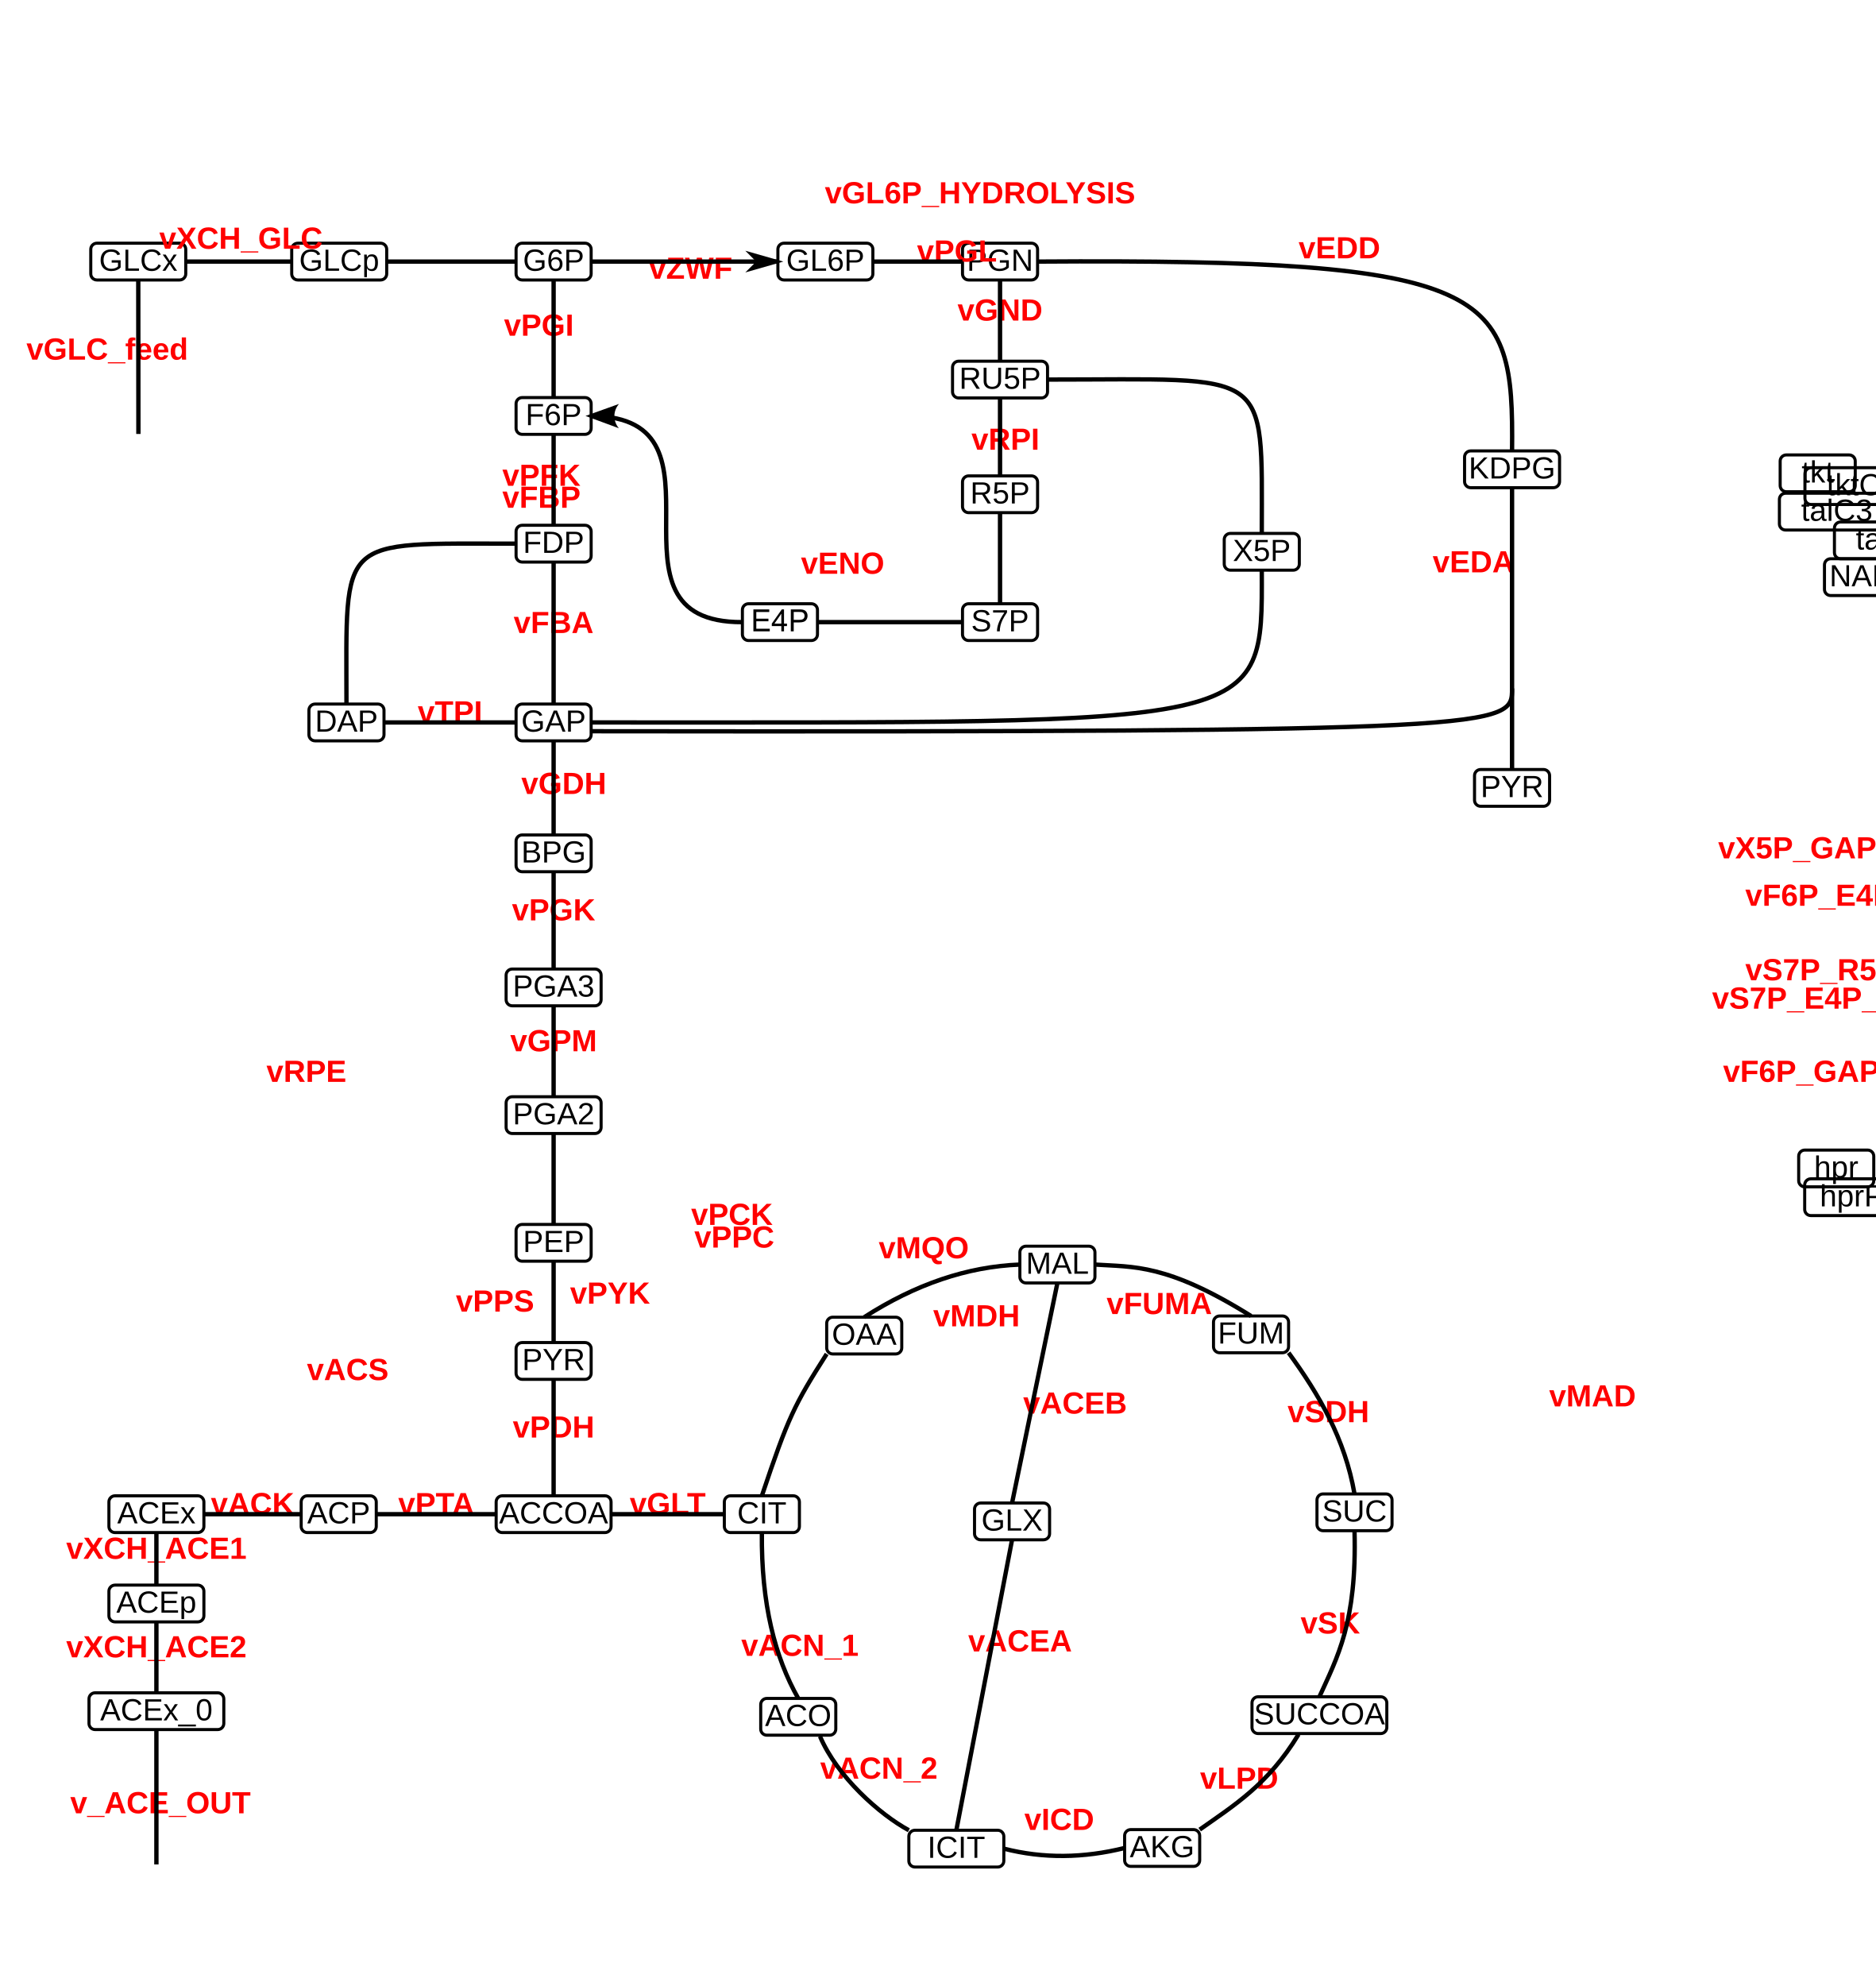
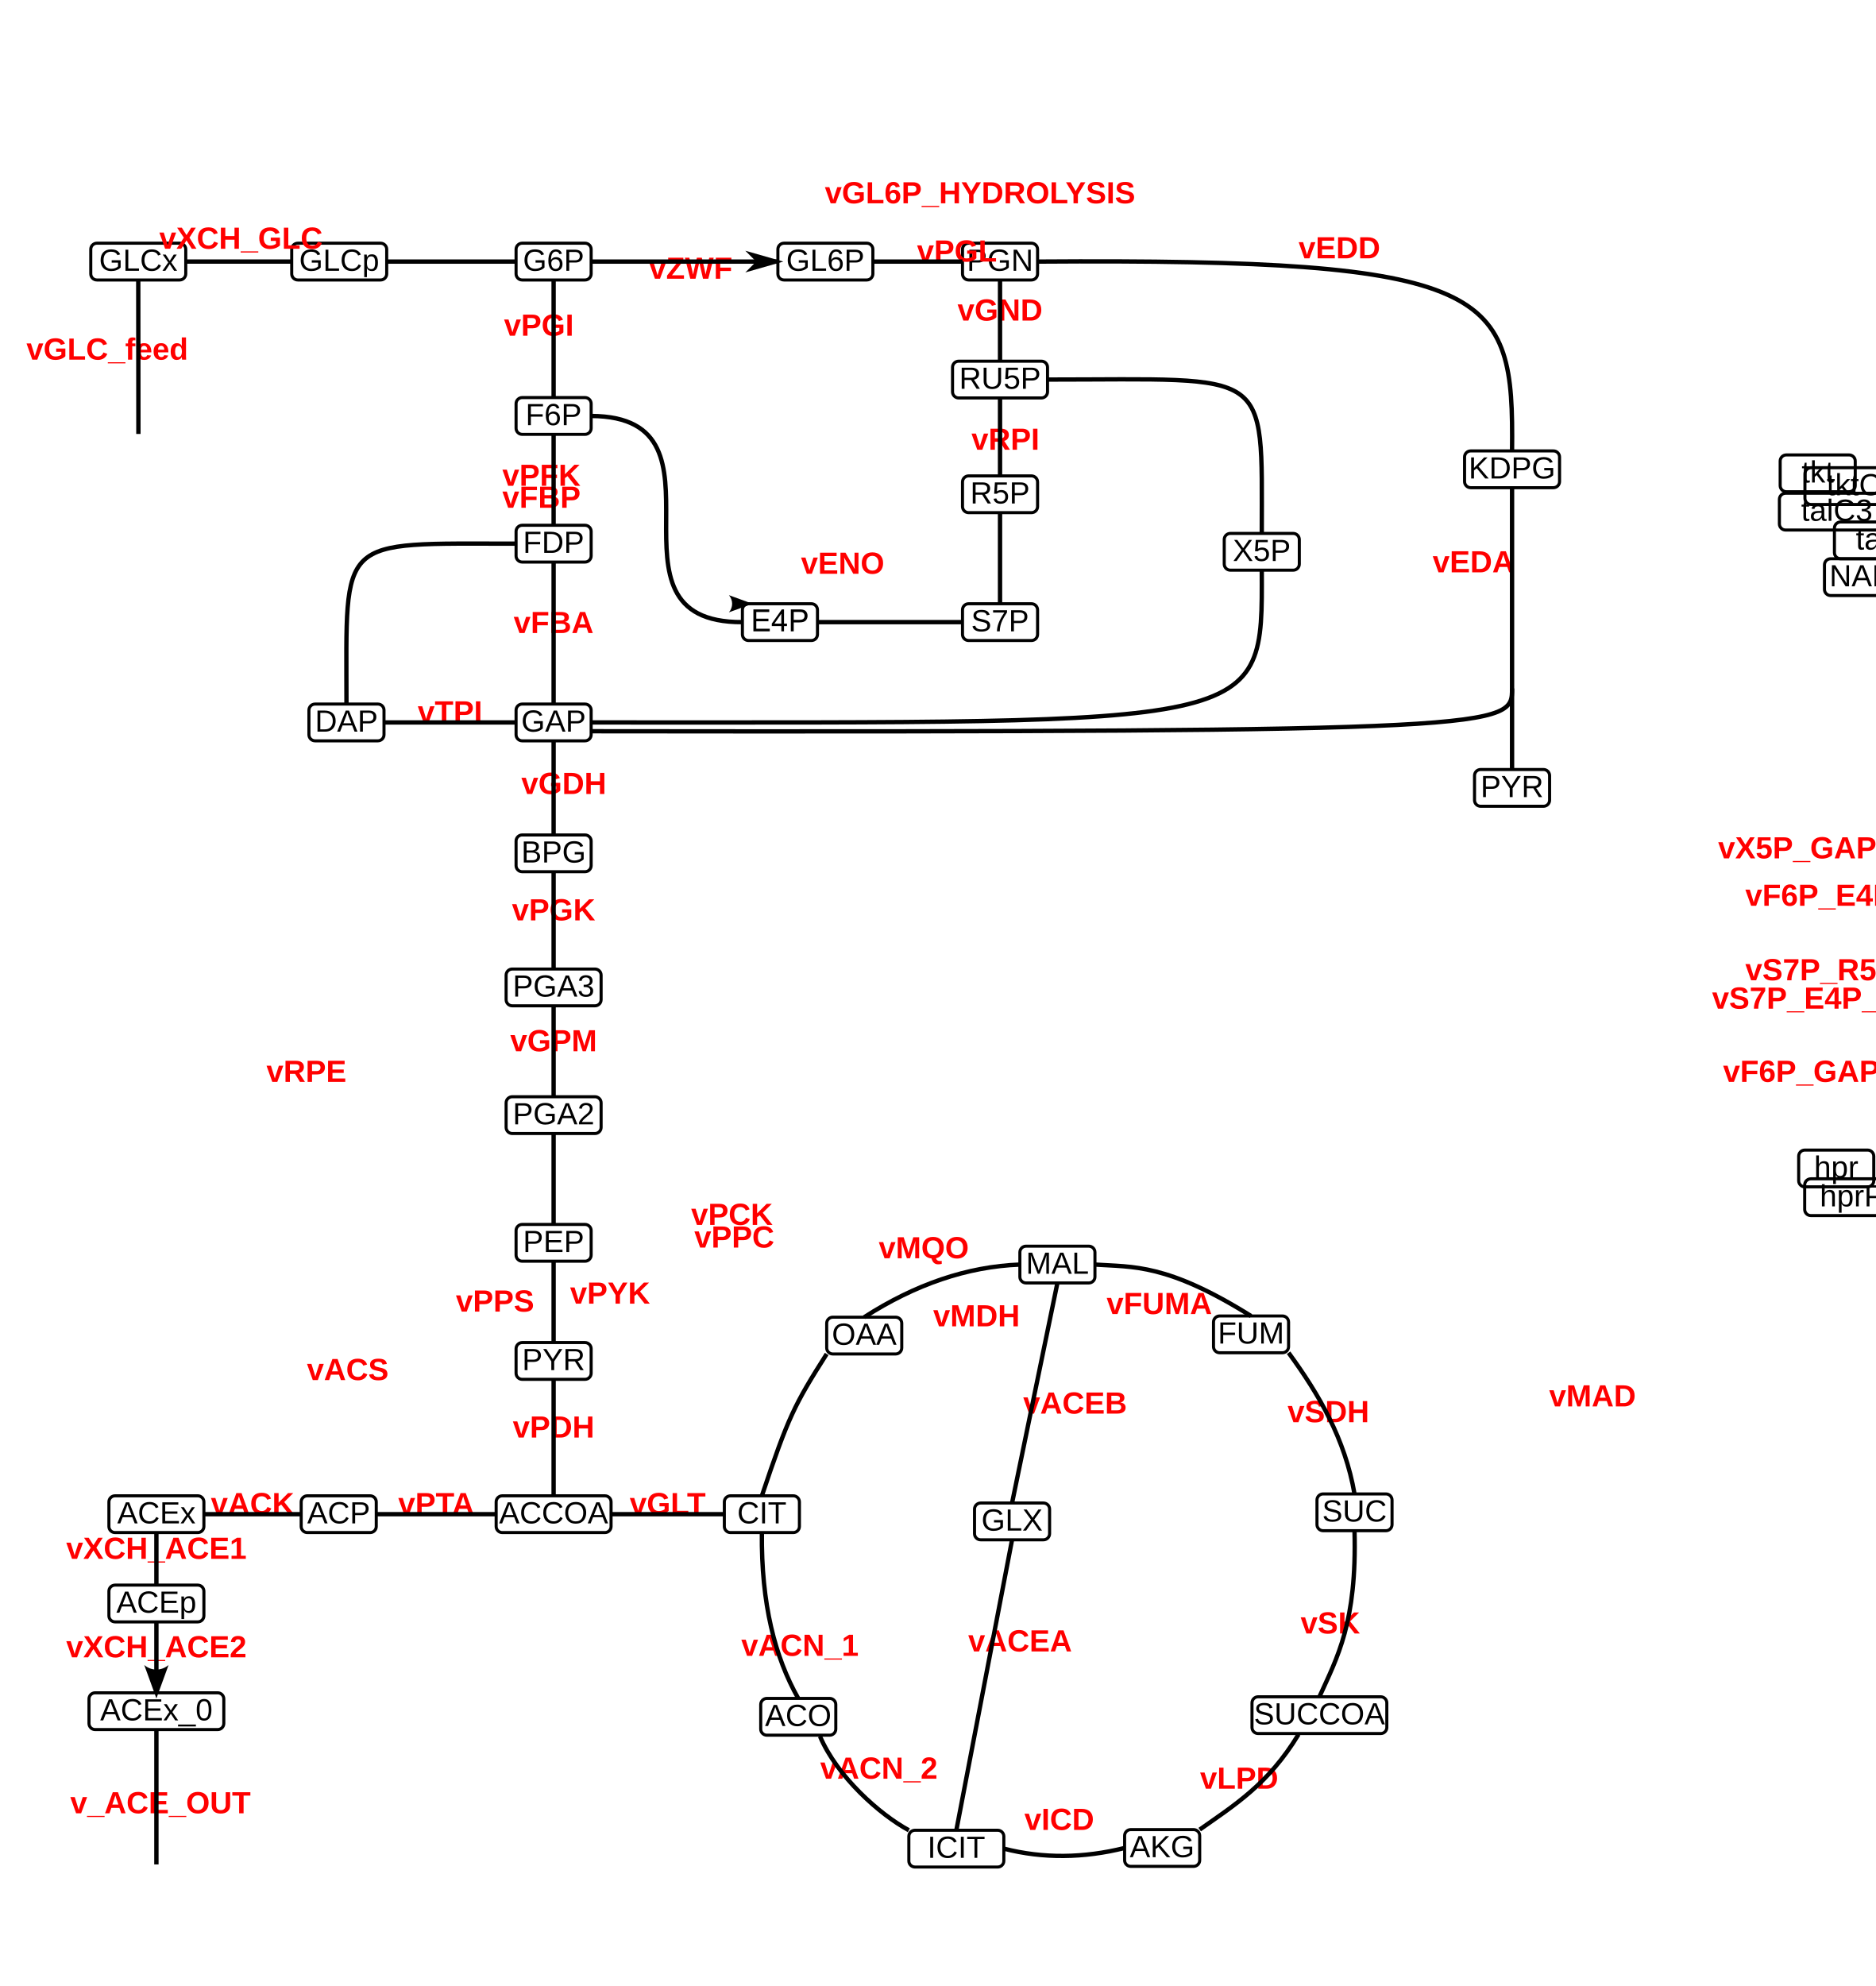
<svg xmlns="http://www.w3.org/2000/svg" width="816.0px" height="864px" viewBox="0 0 612 648" version="1.1" id="svg1">
  <defs id="defs1">
+     <marker style="overflow:visible" id="marker4" refX="5" refY="0" orient="auto-start-reverse" markerWidth="1" markerHeight="1" viewBox="0 0 1 1" preserveAspectRatio="xMidYMid">
+       <path transform="scale(0.7)" d="M -2,-4 9,0 -2,4 c 2,-2.33 2,-5.66 0,-8 z" style="fill:context-stroke;fill-rule:evenodd;stroke:none" id="path4" />
+     </marker>
    <marker style="overflow:visible" id="DartArrow" refX="5" refY="0" orient="auto-start-reverse" markerWidth="1" markerHeight="1" viewBox="0 0 1 1" preserveAspectRatio="xMidYMid">
-       <path style="fill:context-stroke;fill-rule:evenodd;stroke:none" d="M 0,0 5,-5 -12.5,0 5,5 Z" transform="scale(-0.5)" id="path6" />
+       <path style="fill:context-stroke;fill-rule:evenodd;stroke:none" d="M 0,0 5,-5 -12.5,0 5,5 Z" transform="scale(-0.5)" id="path6" marker-end="url(#ConcaveTriangle)" />
    </marker>
    <marker style="overflow:visible" id="ConcaveTriangle" refX="5" refY="0" orient="auto-start-reverse" markerWidth="1" markerHeight="1" viewBox="0 0 1 1" preserveAspectRatio="xMidYMid">
-       <path transform="scale(0.7)" d="M -2,-4 9,0 -2,4 c 2,-2.33 2,-5.66 0,-8 z" style="fill:context-stroke;fill-rule:evenodd;stroke:none" id="path7" />
+       <path transform="scale(0.7)" d="M -2,-4 9,0 -2,4 c 2,-2.33 2,-5.66 0,-8 z" style="fill:context-stroke;fill-rule:evenodd;stroke:none" id="path7" marker-end="url(#ConcaveTriangle)" />
+     </marker>
+     <marker id="marker1" viewBox="0 0 10 10" refX="5" refY="0" markerWidth="1" markerHeight="1" orient="auto">
+       <path d="M 0 0 L 10 5 L 0 10 z" fill="black" id="path1" />
    </marker>
  </defs>
  <g id="layer1">
    <g id="g1" transform="translate(130.6705,444.0551)">
      <rect x="31.25" y="44" width="37.5" height="12" fill="none" stroke="#000000" ry="2" id="rect1" />
      <text x="50" y="53" font-size="10px" font-family="Arial" text-anchor="middle" id="text1">ACCOA</text>
    </g>
    <g id="g3" transform="translate(-139.4583,444.0551)">
      <rect x="237.75" y="44" width="24.5" height="12" fill="none" stroke="#000000" ry="2" id="rect3" />
      <text x="250" y="53" font-size="10px" font-family="Arial" text-anchor="middle" id="text3">ACP</text>
    </g>
    <g id="g5" transform="translate(-269.3295,228.4301)">
      <rect x="437.75" y="44" width="24.5" height="12" fill="none" stroke="#000000" ry="2" id="rect5" />
      <text x="450" y="53" font-size="10px" font-family="Arial" text-anchor="middle" id="text5">BPG</text>
    </g>
    <g id="g7" transform="translate(63.06826,85.72176)">
      <rect x="37.75" y="144" width="24.5" height="12" fill="none" stroke="#000000" ry="2" id="rect7" />
      <text x="50" y="153" font-size="10px" font-family="Arial" text-anchor="middle" id="text7">DAP</text>
    </g>
    <g id="g8" transform="translate(104.5309,52.99272)">
-       <path id="rect8" style="fill:none;stroke:#000000" d="m 139.75,144 h 20.5 c 1.108,0 2,0.892 2,2 v 8 c 0,1.108 -0.892,2 -2,2 h -20.5 c -1.108,0 -2,-0.892 -2,-2 v -8 c 0,-1.108 0.892,-2 2,-2 z" />
-       <path d="m 141.34,153 v -7.158 h 5.176 v 0.845 h -4.229 v 2.192 h 3.96 v 0.84 h -3.96 v 2.437 h 4.395 V 153 Z m 9.111,0 v -1.714 h -3.105 v -0.806 l 3.267,-4.639 h 0.718 v 4.639 h 0.967 v 0.806 h -0.967 V 153 Z m 0,-2.52 v -3.228 l -2.241,3.228 z M 153.552,153 v -7.158 h 2.7 q 0.713,0 1.089,0.068 0.527,0.088 0.884,0.337 0.356,0.244 0.571,0.688 0.22,0.444 0.22,0.977 0,0.913 -0.581,1.548 -0.581,0.63 -2.1,0.63 h -1.836 V 153 Z m 0.947,-3.755 h 1.851 q 0.918,0 1.304,-0.342 0.386,-0.342 0.386,-0.962 0,-0.449 -0.229,-0.767 -0.225,-0.322 -0.596,-0.425 -0.239,-0.064 -0.884,-0.064 h -1.831 z" id="text8" style="font-size:10px;font-family:Arial;text-anchor:middle" aria-label="E4P" />
+       <path id="rect8" style="fill:none;stroke:#000000" d="m 139.75,144 h 20.5 c 1.108,0 2,0.892 2,2 v 8 c 0,1.108 -0.892,2 -2,2 h -20.5 c -1.108,0 -2,-0.892 -2,-2 v -8 c 0,-1.108 0.892,-2 2,-2 z" marker-end="url(#ConcaveTriangle)" />
+       <path d="m 141.34,153 v -7.158 h 5.176 v 0.845 h -4.229 v 2.192 h 3.96 v 0.84 h -3.96 v 2.437 h 4.395 V 153 Z m 9.111,0 v -1.714 h -3.105 v -0.806 l 3.267,-4.639 h 0.718 v 4.639 h 0.967 v 0.806 h -0.967 V 153 Z m 0,-2.52 v -3.228 l -2.241,3.228 z M 153.552,153 v -7.158 h 2.7 q 0.713,0 1.089,0.068 0.527,0.088 0.884,0.337 0.356,0.244 0.571,0.688 0.22,0.444 0.22,0.977 0,0.913 -0.581,1.548 -0.581,0.63 -2.1,0.63 h -1.836 V 153 Z m 0.947,-3.755 h 1.851 q 0.918,0 1.304,-0.342 0.386,-0.342 0.386,-0.962 0,-0.449 -0.229,-0.767 -0.225,-0.322 -0.596,-0.425 -0.239,-0.064 -0.884,-0.064 h -1.831 z" id="text8" style="font-size:10px;font-family:Arial;text-anchor:middle" aria-label="E4P" marker-end="url(#ConcaveTriangle)" />
    </g>
    <g id="g9" transform="translate(-69.32953,-14.27824)">
      <rect x="237.75" y="144" width="24.5" height="12" fill="none" stroke="#000000" ry="2" id="rect9" />
      <text x="250" y="153" font-size="10px" font-family="Arial" text-anchor="middle" id="text9">F6P</text>
    </g>
    <g id="g10" transform="translate(-169.3295,27.38843)">
      <rect x="337.75" y="144" width="24.5" height="12" fill="none" stroke="#000000" ry="2" id="rect10" />
      <text x="350" y="153" font-size="10px" font-family="Arial" text-anchor="middle" id="text10">FDP</text>
    </g>
    <g id="g12" transform="translate(-369.3295,-64.64854)">
      <rect x="537.75" y="144" width="24.5" height="12" fill="none" stroke="#000000" ry="2" id="rect12" />
      <text x="550" y="153" font-size="10px" font-family="Arial" text-anchor="middle" id="text12">G6P</text>
    </g>
    <g id="g13" transform="translate(130.6705,-14.27824)">
      <rect x="37.75" y="244" width="24.5" height="12" fill="none" stroke="#000000" ry="2" id="rect13" />
      <text x="50" y="253" font-size="10px" font-family="Arial" text-anchor="middle" id="text13">GAP</text>
    </g>
    <g id="g14" transform="translate(119.3602,-164.6485)">
      <rect x="134.5" y="244" width="31" height="12" fill="none" stroke="#000000" ry="2" id="rect14" />
      <text x="150" y="253" font-size="10px" font-family="Arial" text-anchor="middle" id="text14">GL6P</text>
    </g>
    <g id="g17" transform="translate(43.45833,-96.875)">
      <rect x="434.5" y="244" width="31" height="12" fill="none" stroke="#000000" ry="2" id="rect17" />
      <text x="450" y="253" font-size="10px" font-family="Arial" text-anchor="middle" id="text17">KDPG</text>
    </g>
    <g id="g21" transform="translate(360.9138,-161.6876)">
      <rect x="234.5" y="344" width="31" height="12" fill="none" stroke="#000000" ry="2" id="rect21" />
      <text x="250" y="353" font-size="10px" font-family="Arial" text-anchor="middle" id="text21">NADP</text>
    </g>
    <g id="g24" transform="translate(-369.3295,55.51343)">
      <rect x="537.75" y="344" width="24.5" height="12" fill="none" stroke="#000000" ry="2" id="rect24" />
      <text x="550" y="353" font-size="10px" font-family="Arial" text-anchor="middle" id="text24">PEP</text>
    </g>
    <g id="g25" transform="translate(130.6705,-86.15324)">
      <rect x="34.5" y="444" width="31" height="12" fill="none" stroke="#000000" ry="2" id="rect25" />
      <text x="50" y="453" font-size="10px" font-family="Arial" text-anchor="middle" id="text25">PGA2</text>
    </g>
    <g id="g26" transform="translate(30.67047,-127.8199)">
      <rect x="134.5" y="444" width="31" height="12" fill="none" stroke="#000000" ry="2" id="rect26" />
      <text x="150" y="453" font-size="10px" font-family="Arial" text-anchor="middle" id="text26">PGA3</text>
    </g>
    <g id="g27" transform="translate(76.36019,-364.6485)">
      <rect x="237.75" y="444" width="24.5" height="12" fill="none" stroke="#000000" ry="2" id="rect27" />
      <text x="250" y="453" font-size="10px" font-family="Arial" text-anchor="middle" id="text27">PGN</text>
    </g>
    <g id="g28" transform="translate(-169.3295,-5.944907)">
      <rect x="337.75" y="444" width="24.5" height="12" fill="none" stroke="#000000" ry="2" id="rect28" />
      <text x="350" y="453" font-size="10px" font-family="Arial" text-anchor="middle" id="text28">PYR</text>
    </g>
    <g id="g28-1" transform="translate(143.4583,-192.9241)">
      <rect x="337.75" y="444" width="24.5" height="12" fill="none" stroke="#000000" ry="2" id="rect28-7" />
      <text x="350" y="453" font-size="10px" font-family="Arial" text-anchor="middle" id="text28-1">PYR</text>
    </g>
    <g id="g31" transform="translate(276.3602,-388.7239)">
      <rect x="37.75" y="544" width="24.5" height="12" fill="none" stroke="#000000" ry="2" id="rect31" />
      <text x="50" y="553" font-size="10px" font-family="Arial" text-anchor="middle" id="text31">R5P</text>
    </g>
    <g id="g32" transform="translate(176.3602,-426.1528)">
      <rect x="134.5" y="544" width="31" height="12" fill="none" stroke="#000000" ry="2" id="rect32" />
      <text x="150" y="553" font-size="10px" font-family="Arial" text-anchor="middle" id="text32">RU5P</text>
    </g>
    <g id="g33" transform="translate(76.36019,-347.0073)">
      <rect x="237.75" y="544" width="24.5" height="12" fill="none" stroke="#000000" ry="2" id="rect33" />
      <text x="250" y="553" font-size="10px" font-family="Arial" text-anchor="middle" id="text33">S7P</text>
    </g>
    <g id="g36" transform="translate(-138.2221,-369.9577)">
      <rect x="537.75" y="544" width="24.5" height="12" fill="none" stroke="#000000" ry="2" id="rect36" />
      <text x="550" y="553" font-size="10px" font-family="Arial" text-anchor="middle" id="text36">X5P</text>
    </g>
    <g id="g37" transform="translate(549.25,-218.75)">
      <rect x="37.75" y="594" width="24.5" height="12" fill="none" stroke="#000000" ry="2" id="rect37" />
      <text x="50" y="603" font-size="10px" font-family="Arial" text-anchor="middle" id="text37">hpr</text>
    </g>
    <g id="g38" transform="translate(454.4583,-209.375)">
      <rect x="134.5" y="594" width="31" height="12" fill="none" stroke="#000000" ry="2" id="rect38" />
      <text x="150" y="603" font-size="10px" font-family="Arial" text-anchor="middle" id="text38">hprP</text>
    </g>
    <g id="g39" transform="translate(360.9138,-423.6876)">
      <rect x="237.75" y="594" width="24.5" height="12" fill="none" stroke="#000000" ry="2" id="rect39" />
      <text x="250" y="603" font-size="10px" font-family="Arial" text-anchor="middle" id="text39">tal</text>
    </g>
    <g id="g40" transform="translate(249.4555,-433.0626)">
      <rect x="331.25" y="594" width="37.5" height="12" fill="none" stroke="#000000" ry="2" id="rect40" />
      <text x="350" y="603" font-size="10px" font-family="Arial" text-anchor="middle" id="text40">talC3</text>
    </g>
    <g id="g41" transform="translate(143.2055,-445.5626)">
      <rect x="437.75" y="594" width="24.5" height="12" fill="none" stroke="#000000" ry="2" id="rect41" />
      <text x="450" y="603" font-size="10px" font-family="Arial" text-anchor="middle" id="text41">tkt</text>
    </g>
    <g id="g42" transform="translate(57.78883,-441.396)">
      <rect x="531.25" y="594" width="37.5" height="12" fill="none" stroke="#000000" ry="2" id="rect42" />
      <text x="550" y="603" font-size="10px" font-family="Arial" text-anchor="middle" id="text42">tktC2</text>
    </g>
    <g id="g43" transform="translate(1.041667,-155.9449)">
      <rect x="34.5" y="644" width="31" height="12" fill="none" stroke="#000000" ry="2" id="rect43" />
      <text x="50" y="653" font-size="10px" font-family="Arial" text-anchor="middle" id="text43">ACEx</text>
    </g>
    <g id="g44" transform="translate(-104.878,-564.6485)">
      <rect x="134.5" y="644" width="31" height="12" fill="none" stroke="#000000" ry="2" id="rect44" />
      <text x="150" y="653" font-size="10px" font-family="Arial" text-anchor="middle" id="text44">GLCx</text>
    </g>
    <g id="g45" transform="translate(-198.9583,-91.66667)">
      <rect x="228" y="644" width="44" height="12" fill="none" stroke="#000000" ry="2" id="rect45" />
      <text x="250" y="653" font-size="10px" font-family="Arial" text-anchor="middle" id="text45">ACEx_0</text>
    </g>
    <g id="g46" transform="translate(-239.2999,-564.6485)">
      <rect x="334.5" y="644" width="31" height="12" fill="none" stroke="#000000" ry="2" id="rect46" />
      <text x="350" y="653" font-size="10px" font-family="Arial" text-anchor="middle" id="text46">GLCp</text>
    </g>
    <g id="g47" transform="translate(-398.9583,-126.8058)">
      <rect x="434.5" y="644" width="31" height="12" fill="none" stroke="#000000" ry="2" id="rect47" />
      <text x="450" y="653" font-size="10px" font-family="Arial" text-anchor="middle" id="text47">ACEp</text>
    </g>
    <text x="175.867" y="109.542" font-size="10px" font-family="Arial" text-anchor="middle" fill="#ff0000" font-weight="bold" id="text48">vPGI</text>
    <text x="176.697" y="158.517" font-size="10px" font-family="Arial" text-anchor="middle" fill="#ff0000" font-weight="bold" id="text49">vPFK</text>
    <text x="180.67" y="206.555" font-size="10px" font-family="Arial" text-anchor="middle" fill="#ff0000" font-weight="bold" id="text50">vFBA</text>
    <text x="146.869" y="235.722" font-size="10px" font-family="Arial" text-anchor="middle" fill="#ff0000" font-weight="bold" id="text51">vTPI</text>
    <text x="184.012" y="259.066" font-size="10px" font-family="Arial" text-anchor="middle" fill="#ff0000" font-weight="bold" id="text52">vGDH</text>
-     <ellipse style="display:none;fill:none;fill-rule:evenodd;stroke:#000000;stroke-width:0.725;stroke-linecap:butt;stroke-linejoin:miter" id="path1" cx="345.084" cy="509.283" rx="96.015" ry="98.359" />
+     <ellipse style="display:none;fill:none;fill-rule:evenodd;stroke:#000000;stroke-width:0.725;stroke-linecap:butt;stroke-linejoin:miter" id="ellipse1" cx="345.084" cy="509.283" rx="96.015" ry="98.359" />
    <text x="180.67" y="300.305" font-size="10px" font-family="Arial" text-anchor="middle" fill="#ff0000" font-weight="bold" id="text53">vPGK</text>
    <text x="180.67" y="343.013" font-size="10px" font-family="Arial" text-anchor="middle" fill="#ff0000" font-weight="bold" id="text54">vGPM</text>
    <text x="275" y="187.208" font-size="10px" font-family="Arial" text-anchor="middle" fill="#ff0000" font-weight="bold" id="text55">vENO</text>
    <text x="199.09" y="425.357" font-size="10px" font-family="Arial" text-anchor="middle" fill="#ff0000" font-weight="bold" id="text56">vPYK</text>
    <text x="225.433" y="90.955" font-size="10px" font-family="Arial" text-anchor="middle" fill="#ff0000" font-weight="bold" id="text57">vZWF</text>
    <text x="312.311" y="85.351" font-size="10px" font-family="Arial" text-anchor="middle" fill="#ff0000" font-weight="bold" id="text58">vPGL</text>
    <text x="326.36" y="104.599" font-size="10px" font-family="Arial" text-anchor="middle" fill="#ff0000" font-weight="bold" id="text59">vGND</text>
    <text x="100" y="353" font-size="10" font-family="Arial" text-anchor="middle" fill="red" font-weight="bold" id="text60">vRPE</text>
    <text x="328.125" y="146.75" font-size="10px" font-family="Arial" text-anchor="middle" fill="#ff0000" font-weight="bold" id="text61">vRPI</text>
    <text x="599.047" y="280.08" font-size="10px" font-family="Arial" text-anchor="middle" fill="#ff0000" font-weight="bold" id="text62">vX5P_GAP_TKT</text>
    <text x="606.24" y="295.548" font-size="10px" font-family="Arial" text-anchor="middle" fill="#ff0000" font-weight="bold" id="text63">vF6P_E4P_TKT</text>
    <text x="606.803" y="319.854" font-size="10px" font-family="Arial" text-anchor="middle" fill="#ff0000" font-weight="bold" id="text64">vS7P_R5P_TKT</text>
    <text x="600" y="353" font-size="10" font-family="Arial" text-anchor="middle" fill="red" font-weight="bold" id="text65">vF6P_GAP_TAL</text>
    <text x="595.312" y="329.112" font-size="10px" font-family="Arial" text-anchor="middle" fill="#ff0000" font-weight="bold" id="text66">vS7P_E4P_TAL</text>
    <text x="176.697" y="165.675" font-size="10px" font-family="Arial" text-anchor="middle" fill="#ff0000" font-weight="bold" id="text67">vFBP</text>
    <text x="161.546" y="427.957" font-size="10px" font-family="Arial" text-anchor="middle" fill="#ff0000" font-weight="bold" id="text70">vPPS</text>
    <text x="519.714" y="458.893" font-size="10px" font-family="Arial" text-anchor="middle" fill="#ff0000" font-weight="bold" id="text71">vMAD</text>
    <text x="180.67" y="469.055" font-size="10px" font-family="Arial" text-anchor="middle" fill="#ff0000" font-weight="bold" id="text72">vPDH</text>
    <text x="437.113" y="84.293" font-size="10px" font-family="Arial" text-anchor="middle" fill="#ff0000" font-weight="bold" id="text86">vEDD</text>
    <text x="480.869" y="186.751" font-size="10px" font-family="Arial" text-anchor="middle" fill="#ff0000" font-weight="bold" id="text87">vEDA</text>
    <text x="82.417" y="494.055" font-size="10px" font-family="Arial" text-anchor="middle" fill="#ff0000" font-weight="bold" id="text94">vACK</text>
    <text x="113.49" y="450.3" font-size="10px" font-family="Arial" text-anchor="middle" fill="#ff0000" font-weight="bold" id="text95">vACS</text>
    <text x="142.356" y="494.055" font-size="10px" font-family="Arial" text-anchor="middle" fill="#ff0000" font-weight="bold" id="text95-8">vPTA</text>
    <text x="35.008" y="117.34" font-size="10px" font-family="Arial" text-anchor="middle" fill="#ff0000" font-weight="bold" id="text97">vGLC_feed</text>
    <text x="78.639" y="81.162" font-size="10px" font-family="Arial" text-anchor="middle" fill="#ff0000" font-weight="bold" id="text102">vXCH_GLC</text>
    <text x="51.042" y="508.625" font-size="10px" font-family="Arial" text-anchor="middle" fill="#ff0000" font-weight="bold" id="text103">vXCH_ACE1</text>
    <text x="52.367" y="591.645" font-size="10px" font-family="Arial" text-anchor="middle" fill="#ff0000" font-weight="bold" id="text104">v_ACE_OUT</text>
    <text x="51.042" y="540.764" font-size="10px" font-family="Arial" text-anchor="middle" fill="#ff0000" font-weight="bold" id="text105">vXCH_ACE2</text>
    <text x="319.835" y="66.34" font-size="10px" font-family="Arial" text-anchor="middle" fill="#ff0000" font-weight="bold" id="text106">vGL6P_HYDROLYSIS</text>
-     <path style="fill:none;fill-rule:evenodd;stroke:#000000;stroke-width:1.417;stroke-opacity:1" d="M 45.169,141.595 45.122,91.351" id="path111" />
-     <path style="fill:none;fill-rule:evenodd;stroke:#000000;stroke-width:1.417;stroke-opacity:1" d="m 60.622,85.351 c 34.578,0 34.578,0 34.578,0" id="path112" />
-     <path style="fill:none;fill-rule:evenodd;stroke:#000000;stroke-width:1.417;stroke-opacity:1" d="m 126.2,85.351 h 42.22" id="path113" />
-     <path style="fill:none;fill-rule:evenodd;stroke:#000000;stroke-width:1.417;stroke-opacity:1" d="M 180.67,91.351 V 129.722" id="path114" />
-     <path style="fill:none;fill-rule:evenodd;stroke:#000000;stroke-width:1.417;stroke-opacity:1" d="m 180.67,141.722 v 29.667" id="path115" />
-     <path style="fill:none;fill-rule:evenodd;stroke:#000000;stroke-width:1.417;stroke-opacity:1" d="m 180.67,183.388 v 46.333" id="path116" />
-     <path style="fill:none;fill-rule:evenodd;stroke:#000000;stroke-width:1.417;stroke-opacity:1" d="M 180.67,241.722 V 272.43" id="path117" />
-     <path style="fill:none;fill-rule:evenodd;stroke:#000000;stroke-width:1.417;stroke-opacity:1" d="m 180.67,284.43 v 31.75" id="path118" />
-     <path style="fill:none;fill-rule:evenodd;stroke:#000000;stroke-width:1.417;stroke-opacity:1" d="m 180.67,328.18 v 29.667" id="path119" />
-     <path style="fill:none;fill-rule:evenodd;stroke:#000000;stroke-width:1.417;stroke-opacity:1" d="m 180.67,369.847 v 29.667" id="path120" />
-     <path style="fill:none;fill-rule:evenodd;stroke:#000000;stroke-width:1.417;stroke-opacity:1" d="M 180.67,411.513 V 438.055" id="path121" />
-     <path style="fill:none;fill-rule:evenodd;stroke:#000000;stroke-width:1.417;stroke-opacity:1" d="m 180.67,450.055 v 38" id="path122" />
-     <path style="fill:none;fill-rule:evenodd;stroke:#000000;stroke-width:1.417;stroke-opacity:1" d="M 180.67,488.055 Z" id="path123" />
-     <path style="fill:none;fill-rule:evenodd;stroke:#000000;stroke-width:1.417;stroke-opacity:1" d="m 161.92,494.055 h -39.129 v 0" id="path124" />
-     <path style="fill:none;fill-rule:evenodd;stroke:#000000;stroke-width:1.417;stroke-opacity:1" d="M 98.292,494.055 H 66.542" id="path125" />
-     <path style="fill:none;fill-rule:evenodd;stroke:#000000;stroke-width:1.417;stroke-opacity:1" d="m 51.042,500.055 3e-6,17.139" id="path126" />
+     <path style="fill:none;fill-rule:evenodd;stroke:#000000;stroke-width:1.417;stroke-opacity:1" d="M 45.169,141.595 45.122,91.351" id="path111" marker-end="url(#ConcaveTriangle)" />
+     <path style="fill:none;fill-rule:evenodd;stroke:#000000;stroke-width:1.417;stroke-opacity:1" d="m 60.622,85.351 c 34.578,0 34.578,0 34.578,0" id="path112" marker-end="url(#ConcaveTriangle)" />
+     <path style="fill:none;fill-rule:evenodd;stroke:#000000;stroke-width:1.417;stroke-opacity:1" d="m 126.2,85.351 h 42.22" id="path113" marker-end="url(#ConcaveTriangle)" />
+     <path style="fill:none;fill-rule:evenodd;stroke:#000000;stroke-width:1.417;stroke-opacity:1" d="M 180.67,91.351 V 129.722" id="path114" marker-end="url(#ConcaveTriangle)" />
+     <path style="fill:none;fill-rule:evenodd;stroke:#000000;stroke-width:1.417;stroke-opacity:1" d="m 180.67,141.722 v 29.667" id="path115" marker-end="url(#ConcaveTriangle)" />
+     <path style="fill:none;fill-rule:evenodd;stroke:#000000;stroke-width:1.417;stroke-opacity:1" d="m 180.67,183.388 v 46.333" id="path116" marker-end="url(#ConcaveTriangle)" />
+     <path style="fill:none;fill-rule:evenodd;stroke:#000000;stroke-width:1.417;stroke-opacity:1" d="M 180.67,241.722 V 272.43" id="path117" marker-end="url(#ConcaveTriangle)" />
+     <path style="fill:none;fill-rule:evenodd;stroke:#000000;stroke-width:1.417;stroke-opacity:1" d="m 180.67,284.43 v 31.75" id="path118" marker-end="url(#ConcaveTriangle)" />
+     <path style="fill:none;fill-rule:evenodd;stroke:#000000;stroke-width:1.417;stroke-opacity:1" d="m 180.67,328.18 v 29.667" id="path119" marker-end="url(#ConcaveTriangle)" />
+     <path style="fill:none;fill-rule:evenodd;stroke:#000000;stroke-width:1.417;stroke-opacity:1" d="m 180.67,369.847 v 29.667" id="path120" marker-end="url(#ConcaveTriangle)" />
+     <path style="fill:none;fill-rule:evenodd;stroke:#000000;stroke-width:1.417;stroke-opacity:1" d="M 180.67,411.513 V 438.055" id="path121" marker-end="url(#ConcaveTriangle)" />
+     <path style="fill:none;fill-rule:evenodd;stroke:#000000;stroke-width:1.417;stroke-opacity:1" d="m 180.67,450.055 v 38" id="path122" marker-end="url(#ConcaveTriangle)" />
+     <path style="fill:none;fill-rule:evenodd;stroke:#000000;stroke-width:1.417;stroke-opacity:1" d="M 180.67,488.055 Z" id="path123" marker-end="url(#ConcaveTriangle)" />
+     <path style="fill:none;fill-rule:evenodd;stroke:#000000;stroke-width:1.417;stroke-opacity:1" d="m 161.92,494.055 h -39.129 v 0" id="path124" marker-end="url(#ConcaveTriangle)" />
+     <path style="fill:none;fill-rule:evenodd;stroke:#000000;stroke-width:1.417;stroke-opacity:1" d="M 98.292,494.055 H 66.542" id="path125" marker-end="url(#ConcaveTriangle)" />
+     <path style="fill:none;fill-rule:evenodd;stroke:#000000;stroke-width:1.417;stroke-opacity:1" d="m 51.042,500.055 3e-6,17.139" id="path126" marker-end="url(#ConcaveTriangle)" />
    <g id="g2" transform="translate(110.5095,510.1667)">
      <rect x="137.75" y="44" width="24.5" height="12" fill="none" stroke="#000000" ry="2" id="rect2" />
      <text x="150" y="53" font-size="10px" font-family="Arial" text-anchor="middle" id="text2">ACO</text>
    </g>
    <g id="g4" transform="translate(29.2686,552.9685)">
      <rect x="337.75" y="44" width="24.5" height="12" fill="none" stroke="#000000" ry="2" id="rect4" />
      <text x="350" y="53" font-size="10px" font-family="Arial" text-anchor="middle" id="text4">AKG</text>
    </g>
    <g id="g6" transform="translate(-301.3626,444.0551)">
      <rect x="537.75" y="44" width="24.5" height="12" fill="none" stroke="#000000" ry="2" id="rect6" />
      <text x="550" y="53" font-size="10px" font-family="Arial" text-anchor="middle" id="text6">CIT</text>
    </g>
    <g id="g11" transform="translate(-41.72523,285.3819)">
      <rect x="437.75" y="144" width="24.5" height="12" fill="none" stroke="#000000" ry="2" id="rect11" />
      <text x="450" y="153" font-size="10px" font-family="Arial" text-anchor="middle" id="text11">FUM</text>
    </g>
    <g id="g15" transform="translate(80.2839,246.4115)">
      <rect x="237.75" y="244" width="24.5" height="12" fill="none" stroke="#000000" ry="2" id="rect15" />
      <text x="250" y="253" font-size="10px" font-family="Arial" text-anchor="middle" id="text15">GLX</text>
    </g>
    <g id="g16" transform="translate(-37.90024,353.18)">
      <rect x="334.5" y="244" width="31" height="12" fill="none" stroke="#000000" ry="2" id="rect16" />
      <text x="350" y="253" font-size="10px" font-family="Arial" text-anchor="middle" id="text16">ICIT</text>
    </g>
    <g id="g18" transform="translate(-204.9156,162.6075)">
      <rect x="537.75" y="244" width="24.5" height="12" fill="none" stroke="#000000" ry="2" id="rect18" />
      <text x="550" y="253" font-size="10px" font-family="Arial" text-anchor="middle" id="text18">MAL</text>
    </g>
    <g id="g23" transform="translate(-167.9613,85.77941)">
      <rect x="437.75" y="344" width="24.5" height="12" fill="none" stroke="#000000" ry="2" id="rect23" />
      <text x="450" y="353" font-size="10px" font-family="Arial" text-anchor="middle" id="text23">OAA</text>
    </g>
    <g id="g34" transform="translate(92.04238,-56.55398)">
      <rect x="337.75" y="544" width="24.5" height="12" fill="none" stroke="#000000" ry="2" id="rect34" />
      <text x="350" y="553" font-size="10px" font-family="Arial" text-anchor="middle" id="text34">SUC</text>
    </g>
    <g id="g35" transform="translate(-19.41305,9.631143)">
      <rect x="428" y="544" width="44" height="12" fill="none" stroke="#000000" ry="2" id="rect35" />
      <text x="450" y="553" font-size="10px" font-family="Arial" text-anchor="middle" id="text35">SUCCOA</text>
    </g>
    <text x="239.635" y="407.072" font-size="10px" font-family="Arial" text-anchor="middle" fill="#ff0000" font-weight="bold" id="text68">vPPC</text>
    <text x="238.866" y="399.67" font-size="10px" font-family="Arial" text-anchor="middle" fill="#ff0000" font-weight="bold" id="text69">vPCK</text>
    <text x="217.904" y="494.055" font-size="10px" font-family="Arial" text-anchor="middle" fill="#ff0000" font-weight="bold" id="text73">vGLT</text>
    <text x="261.062" y="540.283" font-size="10px" font-family="Arial" text-anchor="middle" fill="#ff0000" font-weight="bold" id="text74">vACN_1</text>
    <text x="286.825" y="580.361" font-size="10px" font-family="Arial" text-anchor="middle" fill="#ff0000" font-weight="bold" id="text75">vACN_2</text>
    <text x="345.684" y="597.074" font-size="10px" font-family="Arial" text-anchor="middle" fill="#ff0000" font-weight="bold" id="text76">vICD</text>
    <text x="404.407" y="583.633" font-size="10px" font-family="Arial" text-anchor="middle" fill="#ff0000" font-weight="bold" id="text77">vLPD</text>
    <text x="434.159" y="532.993" font-size="10px" font-family="Arial" text-anchor="middle" fill="#ff0000" font-weight="bold" id="text78">vSK</text>
    <text x="433.521" y="464.04" font-size="10px" font-family="Arial" text-anchor="middle" fill="#ff0000" font-weight="bold" id="text79">vSDH</text>
    <text x="378.342" y="428.76" font-size="10px" font-family="Arial" text-anchor="middle" fill="#ff0000" font-weight="bold" id="text80">vFUMA</text>
    <text x="301.474" y="410.566" font-size="10px" font-family="Arial" text-anchor="middle" fill="#ff0000" font-weight="bold" id="text81">vMQO</text>
    <text x="318.682" y="432.762" font-size="10px" font-family="Arial" text-anchor="middle" fill="#ff0000" font-weight="bold" id="text82">vMDH</text>
    <text x="332.897" y="538.837" font-size="10px" font-family="Arial" text-anchor="middle" fill="#ff0000" font-weight="bold" id="text83">vACEA</text>
    <text x="350.848" y="461.238" font-size="10px" font-family="Arial" text-anchor="middle" fill="#ff0000" font-weight="bold" id="text84">vACEB</text>
-     <path style="fill:none;fill-rule:evenodd;stroke:#000000;stroke-width:1.417;stroke-opacity:1" d="m 51.042,529.194 v 23.139 0" id="path128" />
-     <path style="fill:none;fill-rule:evenodd;stroke:#000000;stroke-width:1.417;stroke-opacity:1" d="m 125.318,235.722 h 43.102" id="path129" />
-     <path style="fill:none;fill-rule:evenodd;stroke:#000000;stroke-width:1.417;stroke-opacity:1" d="m 168.42,177.388 c -58.717,0 -55.352,-2.931 -55.352,52.333" id="path130" />
-     <path style="fill:none;fill-rule:evenodd;stroke:#000000;stroke-width:1.417;stroke-opacity:1;marker-end:url(#DartArrow)" d="m 192.92,85.351 h 60.94" id="path131" />
-     <path style="fill:none;fill-rule:evenodd;stroke:#000000;stroke-width:1.417;stroke-opacity:1" d="m 284.86,85.351 29.25,-2e-6" id="path132" />
-     <path style="fill:none;fill-rule:evenodd;stroke:#000000;stroke-width:1.417;stroke-opacity:1" d="m 326.36,129.847 v 25.429" id="path133" />
-     <path style="fill:none;fill-rule:evenodd;stroke:#000000;stroke-width:1.417;stroke-opacity:1" d="m 326.36,167.276 0,29.717" id="path134" />
-     <path style="fill:none;fill-rule:evenodd;stroke:#000000;stroke-width:1.417;stroke-opacity:1" d="M 326.36,91.351 V 117.847" id="path135" />
-     <path style="fill:none;fill-rule:evenodd;stroke:#000000;stroke-width:1.417;stroke-opacity:1" d="m 341.86,123.847 c 73.337,0 69.918,-4.409 69.918,50.195" id="path136" />
+     <path style="fill:none;fill-rule:evenodd;stroke:#000000;stroke-width:1.417;stroke-opacity:1" d="m 125.318,235.722 h 43.102" id="path129" marker-end="url(#ConcaveTriangle)" />
+     <path style="fill:none;fill-rule:evenodd;stroke:#000000;stroke-width:1.417;stroke-opacity:1" d="m 168.42,177.388 c -58.717,0 -55.352,-2.931 -55.352,52.333" id="path130" marker-end="url(#ConcaveTriangle)" />
+     <path style="fill:none;fill-rule:evenodd;stroke:#000000;stroke-width:1.417;stroke-opacity:1;marker-end:url(#DartArrow)" d="m 192.92,85.351 h 60.94" id="path131" marker-end="url(#ConcaveTriangle)" />
+     <path style="fill:none;fill-rule:evenodd;stroke:#000000;stroke-width:1.417;stroke-opacity:1" d="m 284.86,85.351 29.25,-2e-6" id="path132" marker-end="url(#ConcaveTriangle)" />
+     <path style="fill:none;fill-rule:evenodd;stroke:#000000;stroke-width:1.417;stroke-opacity:1" d="m 326.36,129.847 v 25.429" id="path133" marker-end="url(#ConcaveTriangle)" />
+     <path style="fill:none;fill-rule:evenodd;stroke:#000000;stroke-width:1.417;stroke-opacity:1" d="m 326.36,167.276 0,29.717" id="path134" marker-end="url(#ConcaveTriangle)" />
+     <path style="fill:none;fill-rule:evenodd;stroke:#000000;stroke-width:1.417;stroke-opacity:1" d="M 326.36,91.351 V 117.847" id="path135" marker-end="url(#ConcaveTriangle)" />
+     <path style="fill:none;fill-rule:evenodd;stroke:#000000;stroke-width:1.417;stroke-opacity:1" d="m 341.86,123.847 c 73.337,0 69.918,-4.409 69.918,50.195" id="path136" marker-end="url(#ConcaveTriangle)" />
    <a id="a137" transform="translate(0,-21)">
-       <path style="fill:none;fill-rule:evenodd;stroke:#000000;stroke-width:1.417;stroke-opacity:1" d="M 314.11,223.993 H 266.781" id="path137" />
+       <path style="fill:none;fill-rule:evenodd;stroke:#000000;stroke-width:1.417;stroke-opacity:1" d="M 314.11,223.993 H 266.781" id="path137" marker-end="url(#ConcaveTriangle)" />
    </a>
-     <path style="fill:none;fill-rule:evenodd;stroke:#000000;stroke-width:1.417;stroke-opacity:1" d="M 338.61,85.351 C 488.339,84.311 494.013,94.637 493.458,147.125" id="path138" />
-     <path style="fill:none;fill-rule:evenodd;stroke:#000000;stroke-width:1.417;stroke-opacity:1" d="m 493.458,159.125 v 91.951" id="path139" />
-     <path style="fill:none;fill-rule:evenodd;stroke:#000000;stroke-width:1.417;stroke-opacity:1" d="m 411.778,186.042 c 0.174,51.937 1.953,49.679 -218.857,49.679" id="path140" />
-     <path style="fill:none;fill-rule:evenodd;stroke:#000000;stroke-width:1.417;stroke-opacity:1" d="m 192.828,238.591 c 300.63,0.368 300.63,-1.198 300.63,-13.974" id="path141" />
-     <path style="fill:none;fill-rule:evenodd;stroke:#000000;stroke-width:1.417;stroke-opacity:1;marker-end:url(#ConcaveTriangle);stroke-linejoin:miter;stroke-linecap:butt" d="m 242.281,202.993 c -49.938,0.239 0.056,-67.04 -49.36,-67.271" id="path142" />
-     <path style="fill:none;fill-rule:evenodd;stroke:#000000;stroke-width:1.417;stroke-opacity:1" d="m 248.637,488.055 c 8.642,-25.787 10.58,-29.631 21.151,-46.276" id="path143" />
-     <path style="fill:none;fill-rule:evenodd;stroke:#000000;stroke-width:1.417;stroke-opacity:1" d="m 282.039,429.779 c 16.688,-10.734 33.617,-16.505 50.796,-17.172" id="path144" />
-     <path style="fill:none;fill-rule:evenodd;stroke:#000000;stroke-width:1.417;stroke-opacity:1" d="m 357.334,412.608 c 12.565,0.838 23.457,-0.376 50.94,16.774" id="path145" />
-     <path style="fill:none;fill-rule:evenodd;stroke:#000000;stroke-width:1.417;stroke-opacity:1" d="m 420.525,441.382 c 9.929,13.583 18.409,28.097 21.518,46.064" id="path146" />
-     <path style="fill:none;fill-rule:evenodd;stroke:#000000;stroke-width:1.417;stroke-opacity:1" d="m 442.042,499.446 c 0.815,29.975 -5.625,41.298 -11.455,54.185" id="path147" />
-     <path style="fill:none;fill-rule:evenodd;stroke:#000000;stroke-width:1.417;stroke-opacity:1" d="m 423.774,565.907 c -9.917,16.365 -21.155,23.215 -32.255,31.061" id="path148" />
-     <path style="fill:none;fill-rule:evenodd;stroke:#000000;stroke-width:1.417;stroke-opacity:1" d="m 367.019,602.968 c -13.38,3.322 -26.529,3.518 -39.419,0.212" id="path149" />
-     <path style="fill:none;fill-rule:evenodd;stroke:#000000;stroke-width:1.417;stroke-opacity:1" d="m 296.6,597.18 c -9.468,-5.113 -23.417,-17.498 -28.996,-30.645" id="path150" />
-     <path style="fill:none;fill-rule:evenodd;stroke:#000000;stroke-width:1.417;stroke-opacity:1" d="m 260.509,554.167 c -7.614,-13.467 -12.108,-30.833 -11.872,-54.112" id="path151" />
-     <path style="fill:none;fill-rule:evenodd;stroke:#000000;stroke-width:1.417;stroke-opacity:1" d="M 312.1,597.18 330.284,502.411" id="path152" />
-     <path style="fill:none;fill-rule:evenodd;stroke:#000000;stroke-width:1.417;stroke-opacity:1" d="m 330.284,490.411 14.8,-71.804" id="path153" />
-     <path style="fill:none;fill-rule:evenodd;stroke:#000000;stroke-width:1.417;stroke-opacity:1" d="m 199.42,494.055 h 36.967" id="path154" />
-     <path style="fill:none;fill-rule:evenodd;stroke:#000000;stroke-width:1.417;stroke-linecap:butt;stroke-linejoin:miter" d="m 51.042,564.333 v 44" id="path2" />
+     <path style="fill:none;fill-rule:evenodd;stroke:#000000;stroke-width:1.417;stroke-opacity:1" d="M 338.61,85.351 C 488.339,84.311 494.013,94.637 493.458,147.125" id="path138" marker-end="url(#ConcaveTriangle)" />
+     <path style="fill:none;fill-rule:evenodd;stroke:#000000;stroke-width:1.417;stroke-opacity:1" d="m 493.458,159.125 v 91.951" id="path139" marker-end="url(#ConcaveTriangle)" />
+     <path style="fill:none;fill-rule:evenodd;stroke:#000000;stroke-width:1.417;stroke-opacity:1" d="m 411.778,186.042 c 0.174,51.937 1.953,49.679 -218.857,49.679" id="path140" marker-end="url(#ConcaveTriangle)" />
+     <path style="fill:none;fill-rule:evenodd;stroke:#000000;stroke-width:1.417;stroke-opacity:1" d="m 192.828,238.591 c 300.63,0.368 300.63,-1.198 300.63,-13.974" id="path141" marker-end="url(#ConcaveTriangle)" />
+     <path style="fill:none;fill-rule:evenodd;stroke:#000000;stroke-width:1.417;stroke-opacity:1;marker-end:url(#ConcaveTriangle);stroke-linejoin:miter;stroke-linecap:butt" d="m 242.281,202.993 c -49.938,0.239 0.056,-67.04 -49.36,-67.271" id="path142" marker-end="url(#ConcaveTriangle)" />
+     <path style="fill:none;fill-rule:evenodd;stroke:#000000;stroke-width:1.417;stroke-opacity:1" d="m 248.637,488.055 c 8.642,-25.787 10.58,-29.631 21.151,-46.276" id="path143" marker-end="url(#ConcaveTriangle)" />
+     <path style="fill:none;fill-rule:evenodd;stroke:#000000;stroke-width:1.417;stroke-opacity:1" d="m 282.039,429.779 c 16.688,-10.734 33.617,-16.505 50.796,-17.172" id="path144" marker-end="url(#ConcaveTriangle)" />
+     <path style="fill:none;fill-rule:evenodd;stroke:#000000;stroke-width:1.417;stroke-opacity:1" d="m 357.334,412.608 c 12.565,0.838 23.457,-0.376 50.94,16.774" id="path145" marker-end="url(#ConcaveTriangle)" />
+     <path style="fill:none;fill-rule:evenodd;stroke:#000000;stroke-width:1.417;stroke-opacity:1" d="m 420.525,441.382 c 9.929,13.583 18.409,28.097 21.518,46.064" id="path146" marker-end="url(#ConcaveTriangle)" />
+     <path style="fill:none;fill-rule:evenodd;stroke:#000000;stroke-width:1.417;stroke-opacity:1" d="m 442.042,499.446 c 0.815,29.975 -5.625,41.298 -11.455,54.185" id="path147" marker-end="url(#ConcaveTriangle)" />
+     <path style="fill:none;fill-rule:evenodd;stroke:#000000;stroke-width:1.417;stroke-opacity:1" d="m 423.774,565.907 c -9.917,16.365 -21.155,23.215 -32.255,31.061" id="path148" marker-end="url(#ConcaveTriangle)" />
+     <path style="fill:none;fill-rule:evenodd;stroke:#000000;stroke-width:1.417;stroke-opacity:1" d="m 367.019,602.968 c -13.38,3.322 -26.529,3.518 -39.419,0.212" id="path149" marker-end="url(#ConcaveTriangle)" />
+     <path style="fill:none;fill-rule:evenodd;stroke:#000000;stroke-width:1.417;stroke-opacity:1" d="m 296.6,597.18 c -9.468,-5.113 -23.417,-17.498 -28.996,-30.645" id="path150" marker-end="url(#ConcaveTriangle)" />
+     <path style="fill:none;fill-rule:evenodd;stroke:#000000;stroke-width:1.417;stroke-opacity:1" d="m 260.509,554.167 c -7.614,-13.467 -12.108,-30.833 -11.872,-54.112" id="path151" marker-end="url(#ConcaveTriangle)" />
+     <path style="fill:none;fill-rule:evenodd;stroke:#000000;stroke-width:1.417;stroke-opacity:1" d="M 312.1,597.18 330.284,502.411" id="path152" marker-end="url(#ConcaveTriangle)" />
+     <path style="fill:none;fill-rule:evenodd;stroke:#000000;stroke-width:1.417;stroke-opacity:1" d="m 330.284,490.411 14.8,-71.804" id="path153" marker-end="url(#ConcaveTriangle)" />
+     <path style="fill:none;fill-rule:evenodd;stroke:#000000;stroke-width:1.417;stroke-opacity:1" d="m 199.42,494.055 h 36.967" id="path154" marker-end="url(#ConcaveTriangle)" />
+     <path style="fill:none;fill-rule:evenodd;stroke:#000000;stroke-width:1.417;stroke-linecap:butt;stroke-linejoin:miter" d="m 51.042,564.333 v 44" id="path2" marker-end="url(#ConcaveTriangle)" />
+     <path style="fill:none;fill-rule:evenodd;stroke:#000000;stroke-width:1.417;marker-end:url(#marker4)" d="m 51.042,529.194 v 23.139" id="path3" />
  </g>
</svg>
